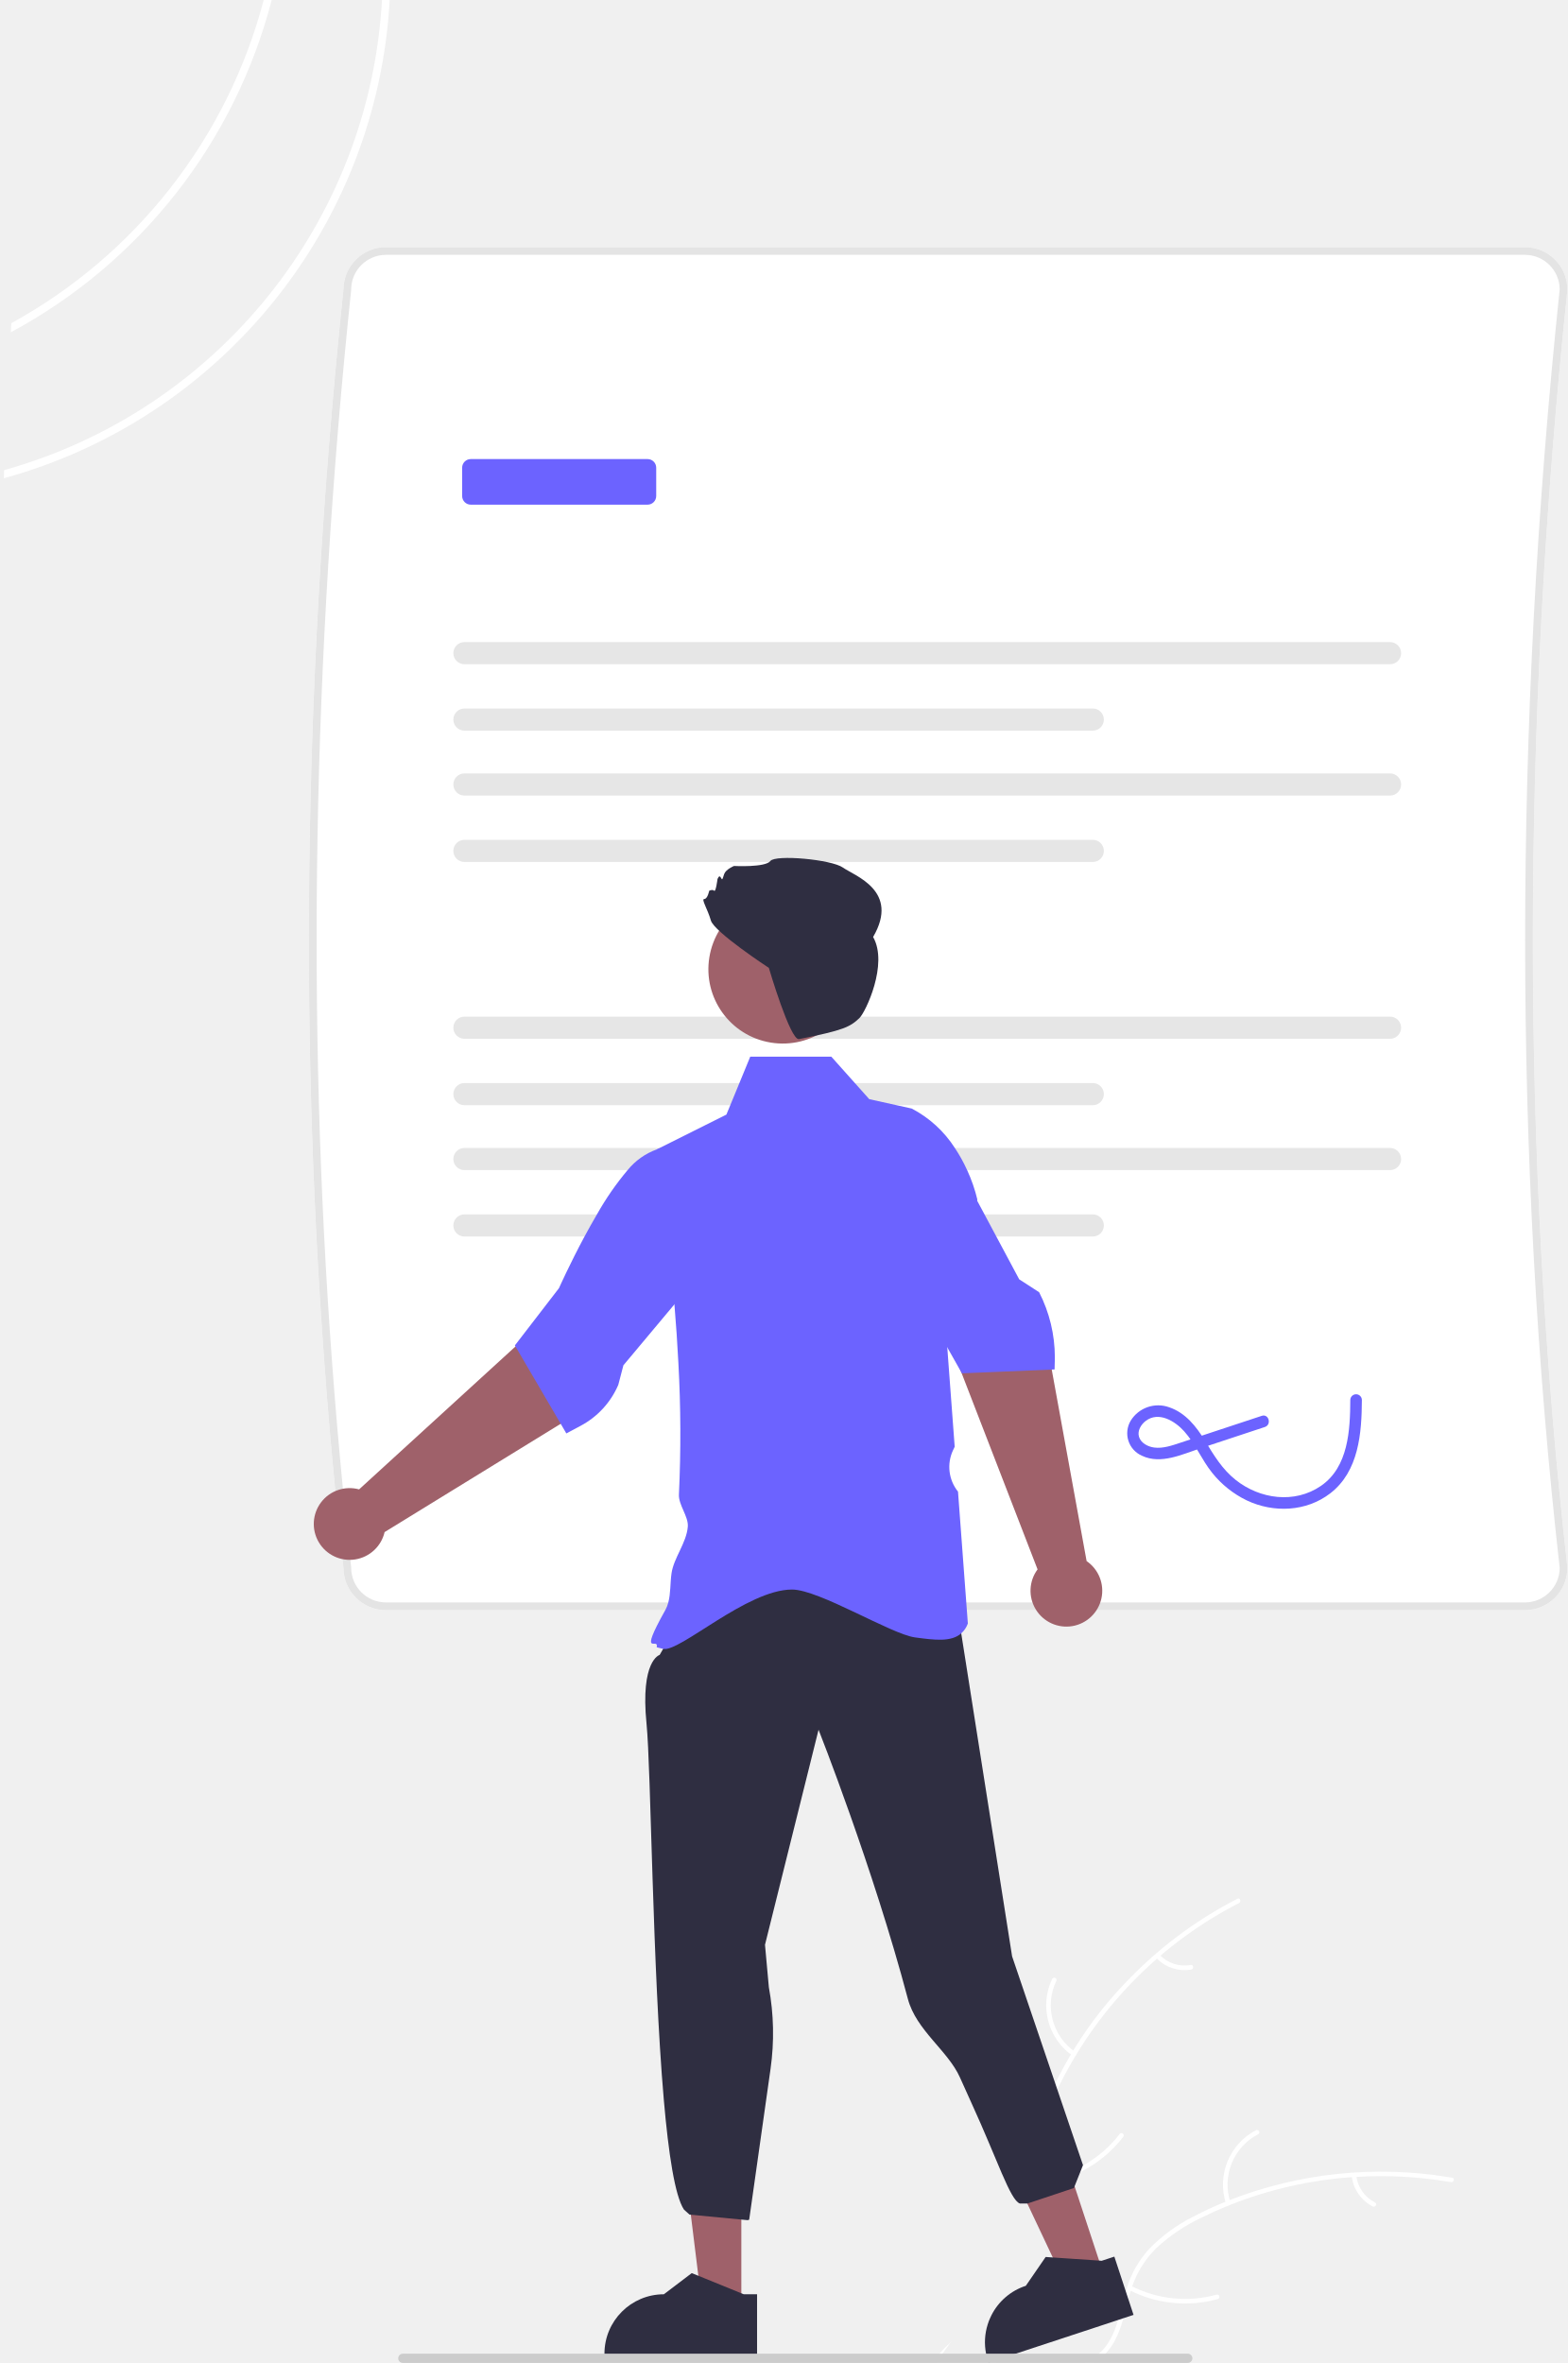
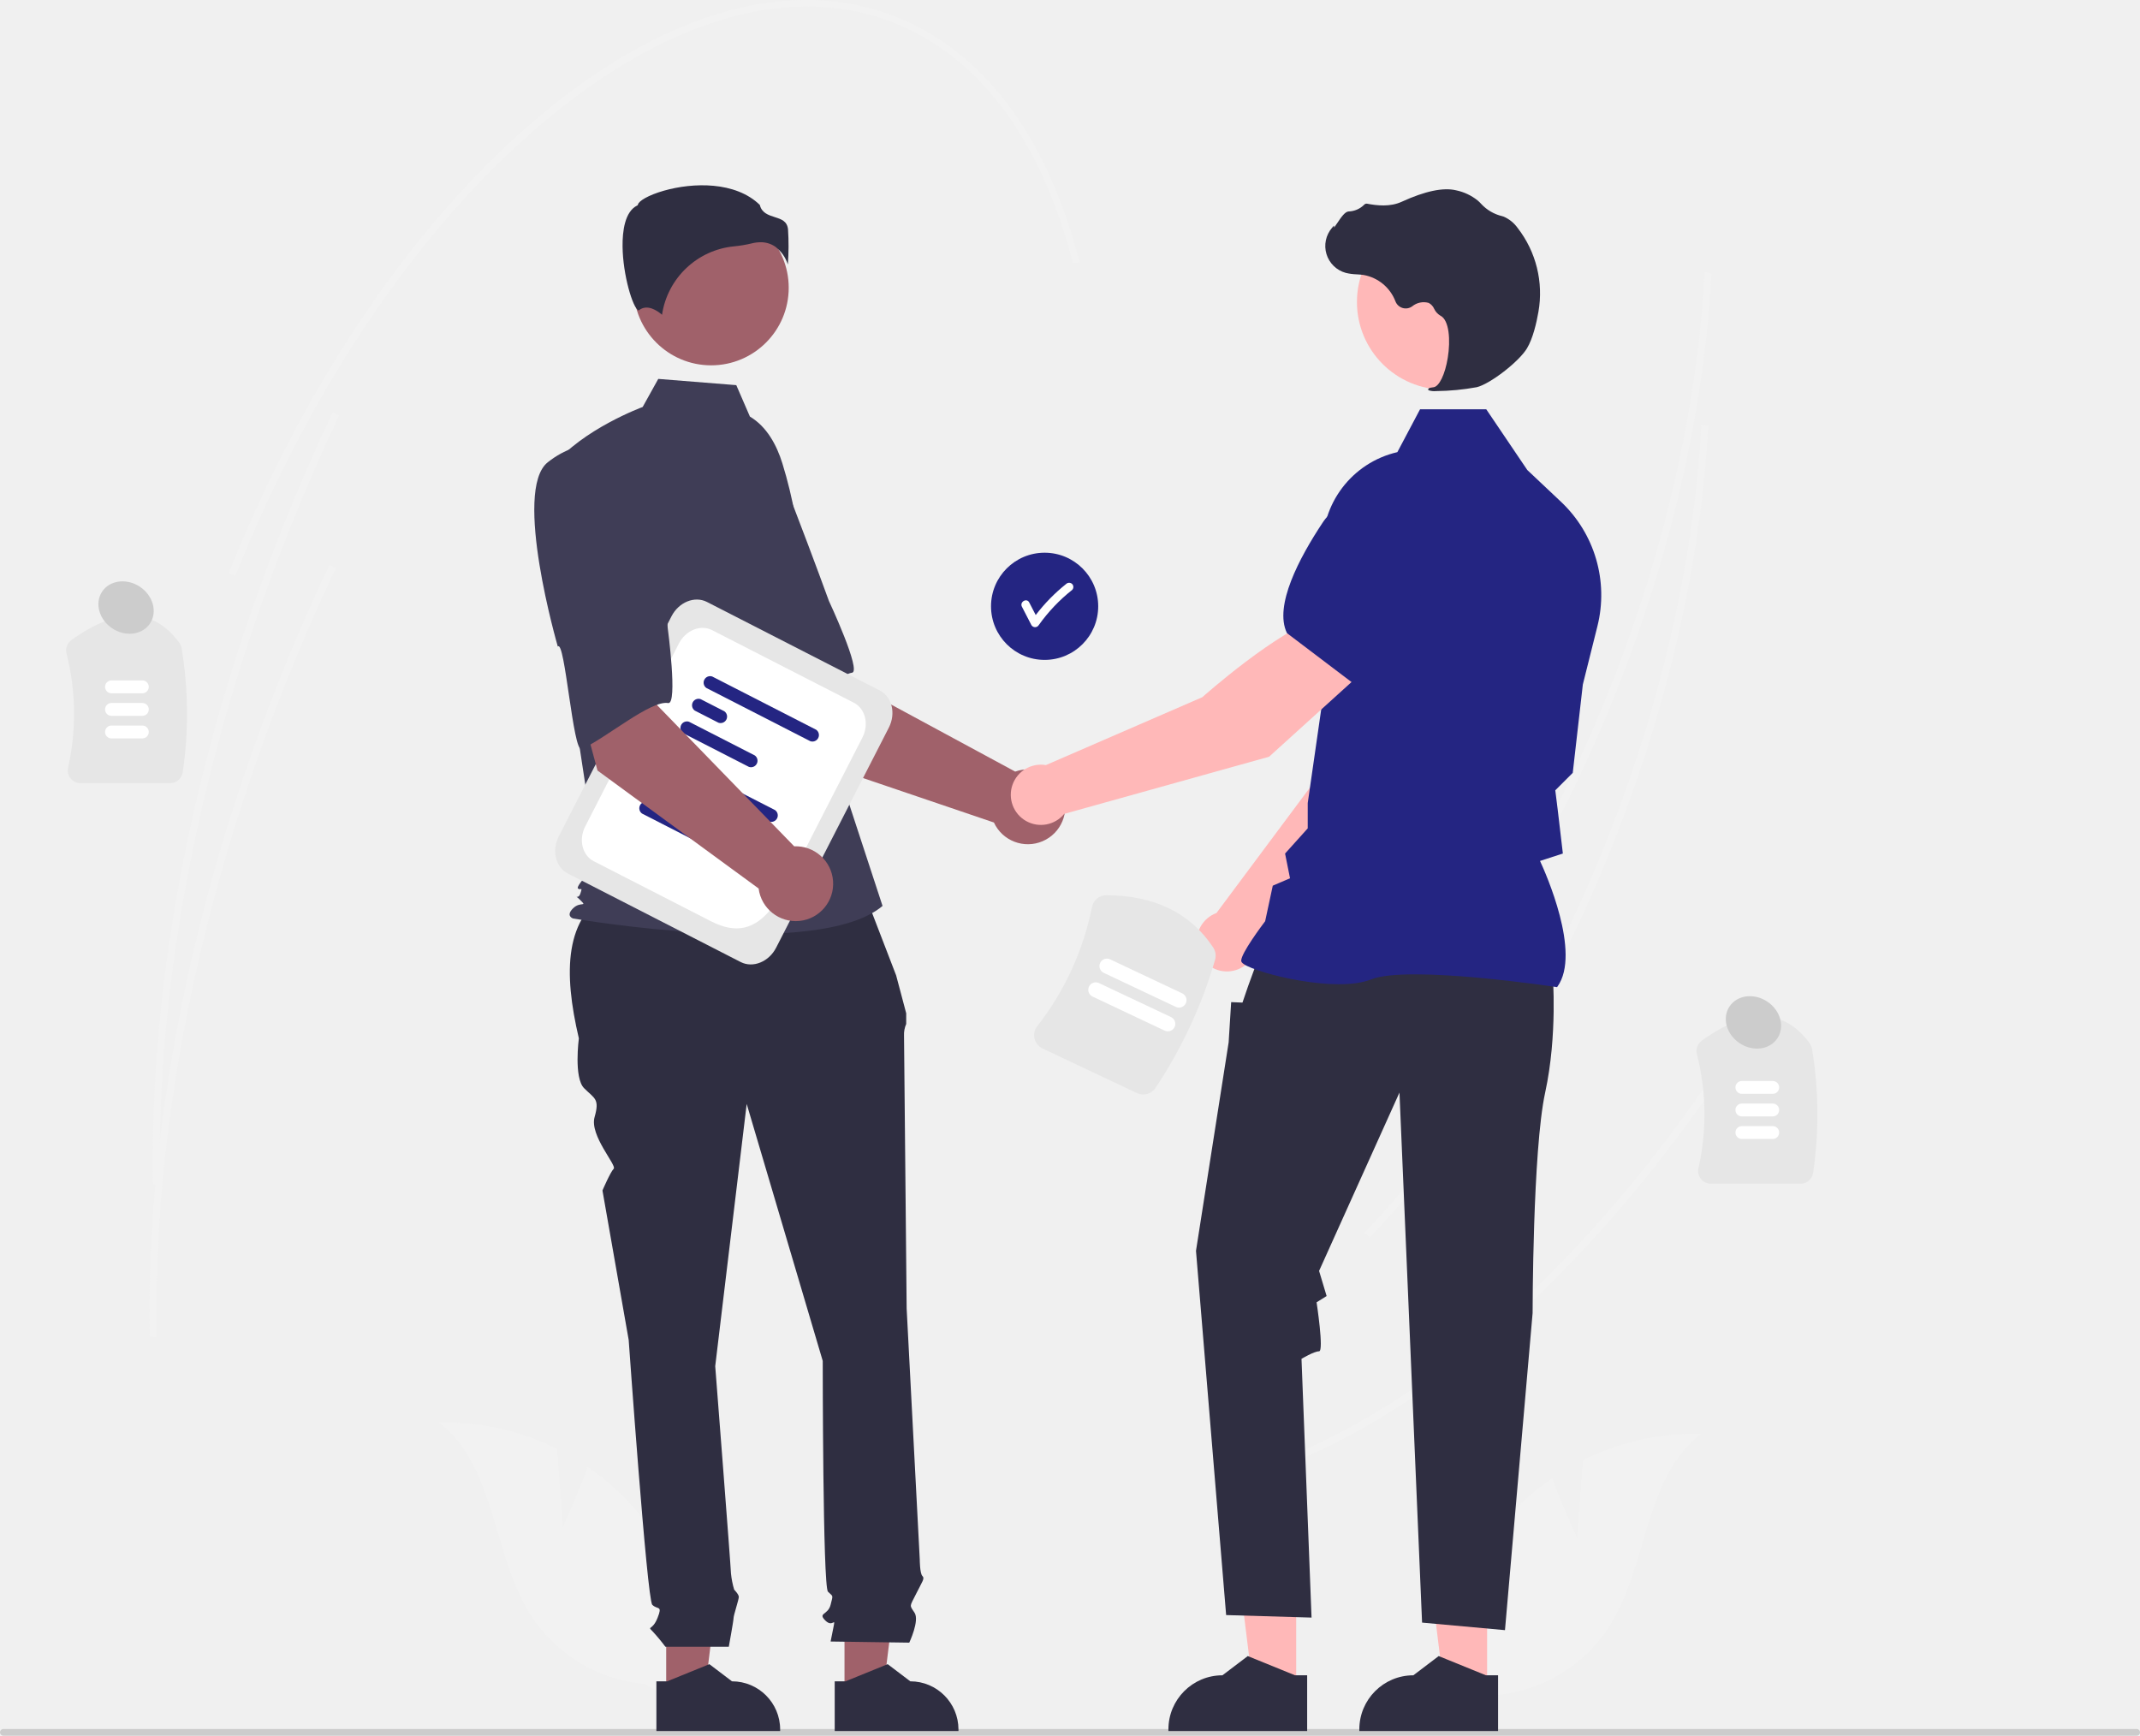
- <svg xmlns="http://www.w3.org/2000/svg" data-name="Layer 1" width="405.949" height="611.97" viewBox="0 0 405.949 611.97">
-   <path d="M717.73,647.62c-.31.35-.62.71-.92,1.07a117.723,117.723,0,0,0-11.32,15.54c-.27.42-.53.85-.77,1.27A124.618,124.618,0,0,0,688.83,708.54q-.87,5.16-1.31,10.38-.315,4.02-.38,8.05c-.16,11.28.84,23.83-6.43,32.45a22.689,22.689,0,0,1-6.98,5.48,29.179,29.179,0,0,1-6.32,2.39H644.74c-1.14-.17-2.28-.35-3.42-.53-.03,0-.06-.01-.09-.01l-.23.08-1.37.46-.06.02v-.02a.486.486,0,0,0-.01-.12,1.618,1.618,0,0,0-.01-.22v-.01c-.01-.2-.02-.39-.02-.59l-.03-.53s-.01-.01,0-.01c-.01-.3-.03-.6-.04-.91-1.05-26.1,1.51-53.07,13.83-76.05a84.971,84.971,0,0,1,16.12-21.21,1.2,1.2,0,0,1,.12-.11c12.81-12.22,29.37-20.21,46.85-19.94Q717.055,647.59,717.73,647.62Z" transform="translate(-396.8706 -155.34)" fill="#f0f0f0" />
-   <path d="M717.781,648.185A105.87,105.87,0,0,0,671.788,694.31,45.591,45.591,0,0,0,667.136,707.816a26.149,26.149,0,0,0,1.705,13.656c1.576,4.059,3.659,8.029,4.221,12.401a16.011,16.011,0,0,1-3.973,12.477c-3.638,4.289-8.601,7.015-13.547,9.513-5.491,2.773-11.239,5.566-15.052,10.579-.462.607-1.377-.145-.916-.751,6.633-8.722,18.316-10.624,26.272-17.715,3.712-3.309,6.45-7.757,6.141-12.88-.27-4.48-2.414-8.576-4.046-12.672a27.902,27.902,0,0,1-2.164-13.29,42.148,42.148,0,0,1,4.115-13.635,102.712,102.712,0,0,1,18.229-26.425A107.747,107.747,0,0,1,717.369,647.074c.677-.347,1.084.766.412,1.111Z" transform="translate(-396.8706 -155.34)" fill="#fff" />
-   <path d="M674.665,687.735a15.884,15.884,0,0,1-5.295-19.875c.33-.687,1.413-.207,1.083.481a14.708,14.708,0,0,0,4.963,18.477c.629.431-.126,1.345-.751.916Z" transform="translate(-396.8706 -155.34)" fill="#fff" />
-   <path d="M667.771,719.519A30.615,30.615,0,0,0,686.87,707.986c.464-.606,1.38.146.916.751a31.844,31.844,0,0,1-19.899,11.961c-.753.127-.866-1.053-.116-1.179Z" transform="translate(-396.8706 -155.34)" fill="#fff" />
-   <path d="M697.167,661.568a8.991,8.991,0,0,0,8.106,2.662c.751-.137.863,1.043.116,1.179a10.075,10.075,0,0,1-8.973-2.925.612.612,0,0,1-.082-.834.595.595,0,0,1,.834-.082Z" transform="translate(-396.8706 -155.34)" fill="#fff" />
-   <path d="M772.94,719.98c-.46.1-.92.2-1.39.31h-.01a119.08,119.08,0,0,0-18.38,5.58c-.46.18-.92.36-1.38.55h-.01a124.764,124.764,0,0,0-38.44,24.68c-.04.04-.08.07-.12.11a.607.607,0,0,1-.08.08l-.05.05a121.675,121.675,0,0,0-12.31,13.56c0,.01-.01.02-.02.03-.6.78-1.21,1.56-1.81,2.36H639.63l-.06.02v-.02h-.25c0-.01.01-.02.02-.03,0-.01.01-.01.01-.02.07-.1.14-.2.2-.29v-.01a.277.277,0,0,1,.06-.08c.06-.1.13-.18.18-.27.4-.56.79-1.13,1.19-1.69.65-.93,1.31-1.86,1.98-2.78a.01.01,0,0,1,.01-.01v-.01c.01-.01.01-.02.02-.03l.02-.02c8.25-11.42,17.53-22.26,28.16-31.34.32-.28.64-.56.98-.82a114.817,114.817,0,0,1,15.37-10.97q4.44-2.625,9.15-4.82a85.126,85.126,0,0,1,25.59-7.22h.02c.02,0,.04-.01.07-.01.03,0,.05-.01.07-.01,17.61-2.04,35.66,1.55,49.47,12.29C772.25,719.43,772.59,719.7,772.94,719.98Z" transform="translate(-396.8706 -155.34)" fill="#f0f0f0" />
-   <path d="M639.32,767.29h.25v.02l.06-.02H655.5c-4.73-.81-9.45-1.44-14.18-.53-.11.02-.21.04-.32.07-.48.09-.96.21-1.44.34-.03.01-.07.02-.1.03a.338.338,0,0,0-.12.06.149.149,0,0,0-.07.03Z" transform="translate(-396.8706 -155.34)" fill="#fff" />
-   <path d="M772.65,720.47c-.37-.06-.73-.13-1.1-.18h-.01a105.412,105.412,0,0,0-23.35-1.18c-.39.02-.79.05-1.19.07a105.327,105.327,0,0,0-31.57,7.19c-.01,0-.01,0-.01.01-.11.04-.22.08-.32.12-2.35.95-4.67,1.99-6.94,3.11a45.706,45.706,0,0,0-11.85,7.98,25.479,25.479,0,0,0-6.21,9.89c-.13.38-.26.75-.38,1.13-.09.3-.18.61-.27.91-1.18,4.19-1.91,8.61-4.09,12.44a14.649,14.649,0,0,1-2.2,2.94,15.125,15.125,0,0,1-2.96,2.39h-2.52a14.532,14.532,0,0,0,3.79-2.39,12.545,12.545,0,0,0,2.29-2.61c2.48-3.74,3.24-8.3,4.4-12.55.19-.69.39-1.36.61-2.03a26.648,26.648,0,0,1,5.67-9.89,42.179,42.179,0,0,1,11.49-8.41q4.05-2.13,8.32-3.86c.37-.16.74-.3,1.11-.44a108.079,108.079,0,0,1,56.53-5.96c.37.05.73.12,1.1.18C773.74,719.46,773.4,720.6,772.65,720.47Z" transform="translate(-396.8706 -155.34)" fill="#fff" />
-   <path d="M714.415,726.087a15.884,15.884,0,0,1,7.738-19.057c.677-.35,1.253.685.575,1.036A14.708,14.708,0,0,0,715.567,725.808c.242.723-.911.998-1.152.279Z" transform="translate(-396.8706 -155.34)" fill="#fff" />
-   <path d="M689.774,747.314a30.615,30.615,0,0,0,22.193,2.291c.735-.204,1.013.948.279,1.152a31.844,31.844,0,0,1-23.089-2.431c-.678-.352-.057-1.362.617-1.012Z" transform="translate(-396.8706 -155.34)" fill="#fff" />
-   <path d="M748.136,718.743a8.991,8.991,0,0,0,4.869,7.005c.682.343.061,1.352-.617,1.012a10.075,10.075,0,0,1-5.404-7.738.612.612,0,0,1,.436-.715.595.595,0,0,1,.715.436Z" transform="translate(-396.8706 -155.34)" fill="#fff" />
-   <path d="M713.94,321.63q.405-49.665,4.04-100.29c.04-.67.09-1.33.14-2q1.92-26.355,4.7-52.9v-.1a11.007,11.007,0,0,0-11-11h-295a11.022,11.022,0,0,0-11,10.95q-3.84,36.555-6.02,72.75c-.06.79-.1,1.57-.14,2.36q-1.08,17.895-1.72,35.7c-.03.7-.06,1.4-.07,2.1a1478.886,1478.886,0,0,0,7.95,218.2,11.02,11.02,0,0,0,11,10.94h295a11.007,11.007,0,0,0,11-11v-.11q-2.175-19.305-3.82-38.86-.24-2.865-.47-5.73-1.14-14.085-1.99-28.28-.18-2.865-.33-5.73-1.605-28.41-2.1-57.26c-.04-1.91-.07-3.81-.1-5.73q-.18-14.085-.11-28.28C713.9,325.45,713.91,323.54,713.94,321.63Z" transform="translate(-396.8706 -155.34)" fill="#f0f0f0" />
-   <path d="M802.82,230.34a11.007,11.007,0,0,0-11-11h-295a11.022,11.022,0,0,0-11,10.95c-9.96,94.97-11.61,188.26-4.94,278.05q1.215,16.665,2.84,33.16.87,8.835,1.85,17.62c.08.76.16,1.52.25,2.28a11.02,11.02,0,0,0,11,10.94h295a11.007,11.007,0,0,0,11-11v-.11c-11.93-105.77-11.93-217.06,0-330.79Z" transform="translate(-396.8706 -155.34)" fill="#fff" />
-   <path d="M802.82,230.34a11.007,11.007,0,0,0-11-11h-295a11.022,11.022,0,0,0-11,10.95c-9.96,94.97-11.61,188.26-4.94,278.05q1.215,16.665,2.84,33.16.87,8.835,1.85,17.62c.08.76.16,1.52.25,2.28a11.02,11.02,0,0,0,11,10.94h295a11.007,11.007,0,0,0,11-11v-.11c-11.93-105.77-11.93-217.06,0-330.79Zm-2,331.06a9.008,9.008,0,0,1-9,8.94h-295a9.014,9.014,0,0,1-9-9v-.11c-.07-.64-.14-1.29-.21-1.93q-1.035-9.18-1.93-18.41-1.575-16.185-2.79-32.55c-6.67-89.74-5.03-182.97,4.93-277.9v-.1a9.014,9.014,0,0,1,9-9h295a9.003,9.003,0,0,1,9,8.95C788.89,344.11,788.89,455.52,800.82,561.4Z" transform="translate(-396.8706 -155.34)" fill="#e4e4e4" />
-   <path id="a974c3de-8d03-408b-a459-3ce6ba461bdb-378" data-name="Path 142" d="M517.154,321.63a2.866,2.866,0,0,0,0,5.733H756.885a2.866,2.866,0,0,0,0-5.733Z" transform="translate(-396.8706 -155.34)" fill="#e6e6e6" />
-   <path id="e9133026-9528-4ac3-aa69-83f109aff1e3-379" data-name="Path 143" d="M517.154,338.83a2.866,2.866,0,0,0,0,5.733H679.899a2.866,2.866,0,0,0,0-5.733Z" transform="translate(-396.8706 -155.34)" fill="#e6e6e6" />
-   <path id="a406ca83-8296-4426-a4ed-8cd27cbcb96b-380" data-name="Path 142" d="M517.154,355.64a2.866,2.866,0,0,0,0,5.733H756.885a2.866,2.866,0,0,0,0-5.733Z" transform="translate(-396.8706 -155.34)" fill="#e6e6e6" />
-   <path id="be321b5a-3e39-41eb-b9b2-711d73db0143-381" data-name="Path 143" d="M517.154,372.84a2.866,2.866,0,0,0,0,5.733H679.899a2.866,2.866,0,0,0,0-5.733Z" transform="translate(-396.8706 -155.34)" fill="#e6e6e6" />
-   <path id="a5a7e885-834f-470d-9162-1a1fa51c1163-382" data-name="Path 142" d="M517.154,418.63a2.866,2.866,0,0,0,0,5.733H756.885a2.866,2.866,0,0,0,0-5.733Z" transform="translate(-396.8706 -155.34)" fill="#e6e6e6" />
-   <path id="a5fcdb43-4805-483f-9462-6a7e4850dca6-383" data-name="Path 143" d="M517.154,435.83a2.866,2.866,0,0,0,0,5.733H679.899a2.866,2.866,0,0,0,0-5.733Z" transform="translate(-396.8706 -155.34)" fill="#e6e6e6" />
-   <path id="b765b6a8-7afa-43c2-95d1-39dcbde99f83-384" data-name="Path 142" d="M517.154,452.64a2.866,2.866,0,0,0,0,5.733H756.885a2.866,2.866,0,0,0,0-5.733Z" transform="translate(-396.8706 -155.34)" fill="#e6e6e6" />
-   <path id="e421dd9d-74a5-4920-9c7d-c121b8cd01e8-385" data-name="Path 143" d="M517.154,469.84a2.866,2.866,0,0,0,0,5.733H679.899a2.866,2.866,0,0,0,0-5.733Z" transform="translate(-396.8706 -155.34)" fill="#e6e6e6" />
-   <path id="ea3081fc-4e36-4189-92a3-e6d1b5b4a040-386" data-name="Path 154" d="M564.588,286.04h-45.788a2.239,2.239,0,0,1-2.237-2.237v-7.336a2.239,2.239,0,0,1,2.237-2.237h45.788a2.239,2.239,0,0,1,2.237,2.237v7.336A2.239,2.239,0,0,1,564.588,286.04Z" transform="translate(-396.8706 -155.34)" fill="#6c63ff" />
-   <path d="M723.656,522.016l-14.025,4.635q-3.506,1.159-7.013,2.317c-2.165.713-4.508,1.561-6.825,1.254-1.602-.212-3.428-1.134-3.927-2.782-.472-1.559.529-3.191,1.741-4.113,3.347-2.546,7.579.045,9.95,2.682,2.901,3.225,4.542,7.389,7.263,10.765a25.912,25.912,0,0,0,8.985,7.155c6.941,3.278,15.408,2.929,21.599-1.847,7.393-5.703,8.147-15.587,8.186-24.21a1.501,1.501,0,0,0-3,0c-.036,7.815-.48,17.396-7.606,22.286-6.826,4.684-15.797,3.442-22.082-1.549-3.502-2.781-5.656-6.408-7.956-10.164-2.244-3.666-5.031-7.22-9.255-8.646a8.364,8.364,0,0,0-9.986,3.487,6.347,6.347,0,0,0,2.934,9.066c4.898,2.334,10.501-.401,15.217-1.959l16.596-5.485c1.825-.603,1.043-3.501-.798-2.893Z" transform="translate(-396.8706 -155.34)" fill="#6c63ff" />
-   <polygon points="285.224 587.176 275.389 590.416 258.211 554.026 272.726 549.244 285.224 587.176" fill="#9f616a" />
-   <path d="M689.11,750.78l-.67-2.03-1.76-5.35-1.2-3.64-3.28,1.08-.68-.05-9.01-.61-1.2-.08-1.78-.12-1.84-.13-5.14,7.47h-.01a15.257,15.257,0,0,0-8.92,7.68c-.11.22-.21.44-.31.66a12.849,12.849,0,0,0-.63,1.66,15.214,15.214,0,0,0-.42,7.58,17.395,17.395,0,0,0,.49,1.85l.03.1.12.37.72-.24,6.32-2.08,22.14-7.29,4.39-1.45,1.35-.45h.01l2.62-.86Z" transform="translate(-396.8706 -155.34)" fill="#2f2e41" />
-   <polygon points="192.004 595.731 181.65 595.73 176.724 555.792 192.006 555.793 192.004 595.731" fill="#9f616a" />
-   <path d="M572.304,575.992l-4.59,7.94s-5.044,1.378-3.395,17.819c1.164,11.609,1.541,63.59,4.472,97.359,1.22,14.054,2.881,24.954,5.226,28.477l1.444,1.293,15.067,1.44.38-.133,5.533-39.076A65.654,65.654,0,0,0,596,670v0l-1-11,13.873-55.697S623,639,632,673c2.167,8.185,10.396,13.39,13.516,20.413,1.045,2.353,2.072,4.633,3.074,6.821C655.189,714.64,658.497,725.128,661,726h2l12-4,2.361-5.935L659,662l-13.749-87.294C619.054,560.619,594.479,559.052,572.304,575.992Z" transform="translate(-396.8706 -155.34)" fill="#2f2e41" />
-   <path d="M647.35,458.37a40.79,40.79,0,0,0-3.18-5.73A29.459,29.459,0,0,0,633,442.43l-3.94-.87L622,440l-3.72-4.17-6.1-6.83h-21l-2.81,6.83-2.36,5.73L585,444l-17.98,8.99c-.01,0-.01,0-.02.01q.36,2.7.71,5.37.765,5.805,1.44,11.47.345,2.88.66,5.73,1.005,8.94,1.73,17.57.645,7.71,1.03,15.2a334.126,334.126,0,0,1,.14,34.05c-.14,2.67,2.51,5.71,2.3,8.32-.35,4.26-3.64,8.04-4.22,12.11-.36,2.5-.2,5.16-.83,7.52a8.411,8.411,0,0,1-.78,1.98c0,.01-.01.01-.01.02-7.2,12.86-1.55,6.72-2.22,9.61l.32.08c.15.04.61.16,1.35.33C572.85,583.37,590.29,567,602,567c7.03,0,25.64,11.56,31.87,12.4,4.93.66,9.33,1.26,11.95-1.05a6.125,6.125,0,0,0,1.69-2.48l.03-.09-.01-.09-.25-3.35-.15-2-2.14-28.7a10.175,10.175,0,0,1-1.3-10.69l.44-.93-1.62-21.68-.3-4.05-.11-1.37v-.01l-.78-10.47,1.88-5.72v-.01L646.86,475.57l1.88-5.73,1.18-3.6L650,466A40.932,40.932,0,0,0,647.35,458.37Z" transform="translate(-396.8706 -155.34)" fill="#6c63ff" />
-   <path d="M665.594,561.779,645.434,509.678l-9.363-19.025,18.005-9.947,14.501,25.549,9.72,53.381a9.29,9.29,0,1,1-12.703,2.143Z" transform="translate(-396.8706 -155.34)" fill="#9f616a" />
-   <path d="M666,490l-5.16-3.34L654.91,475.57l-3.06-5.73-1.93-3.6-.82-1.54-9.27-6.33-6.26-4.28-5.1,4.28-2.43,2.04,2.38,9.43,1.44,5.73L633,488l9.21,16.29,2.29,4.05,1.31,2.33.01.02.18.31,23.27-.97L670,510l.04-1.66.02-.6c.01-.3.01-.6.01-.9A36.955,36.955,0,0,0,666,490Z" transform="translate(-396.8706 -155.34)" fill="#6c63ff" />
-   <path d="M489.875,541.059l41.241-37.686,14.333-15.627,15.8,13.171-18.549,22.781L496.48,552.12a9.29,9.29,0,1,1-6.605-11.061Z" transform="translate(-396.8706 -155.34)" fill="#9f616a" />
-   <path d="M575.01,475.57l-.08-5.73-.15-11.47-.06-4.45-.17-.12a7.515,7.515,0,0,0-3.09-1.16,8.959,8.959,0,0,0-2.93,0,10.474,10.474,0,0,0-1.51.35c-.01,0-.01,0-.02.01a17.298,17.298,0,0,0-7.57,5.36l-.01.01a74.682,74.682,0,0,0-7.94,11.47c-1.13,1.92-2.21,3.86-3.22,5.73-3.82,7.11-6.57,13.27-6.62,13.38l-11.42,14.83.16.27,2.51,4.29,9.2,15.73,1.46,2.5,3.73-1.99A21.687,21.687,0,0,0,557,514l1.33-5.08.49-.58,12.72-15.2,3.64-4.36Z" transform="translate(-396.8706 -155.34)" fill="#6c63ff" />
-   <circle cx="599.593" cy="406.346" r="19.251" transform="translate(-294.4215 777.7675) rotate(-80.78251)" fill="#9f616a" />
-   <path d="M580.984,393.726c-.856-2.995-2.567-5.561-1.711-5.561s1.283-2.139,1.283-2.139.856-.428,1.283,0,.856-2.995.856-2.995.428-1.283.856-.428.428.428.856-.856,2.567-2.139,2.567-2.139,8.128.428,9.411-1.283,15.828-.428,18.823,1.711S630,386,623,398c4,7-1.972,19.485-3.515,20.966-2.44,2.342-4.129,3.187-15.674,5.484C601.552,424.9,596,406,596,406S581.839,396.721,580.984,393.726Z" transform="translate(-396.8706 -155.34)" fill="#2f2e41" />
-   <path d="M589.5,749.51l-.62-.25-11.14-4.54-1.71-.69-7.22,5.48h-.01a15.398,15.398,0,0,0-15.38,15.39v.5h39.53V749.51Z" transform="translate(-396.8706 -155.34)" fill="#2f2e41" />
-   <path d="M705.69,766.09a1.195,1.195,0,0,1-1.19,1.2H501.2a1.195,1.195,0,0,1,0-2.39H704.5A1.193,1.193,0,0,1,705.69,766.09Z" transform="translate(-396.8706 -155.34)" fill="#ccc" />
-   <path d="M495.8,155.34A134.274,134.274,0,0,1,397.94,277.1c-.03.7-.06,1.4-.07,2.1A136.289,136.289,0,0,0,497.8,155.34Z" transform="translate(-396.8706 -155.34)" fill="#fff" />
-   <path d="M465.17,155.34a134.551,134.551,0,0,1-65.37,83.7c-.06.79-.1,1.57-.14,2.36a136.623,136.623,0,0,0,67.58-86.06Z" transform="translate(-396.8706 -155.34)" fill="#fff" />
+ <svg xmlns="http://www.w3.org/2000/svg" data-name="Layer 1" width="758.67" height="615.326" viewBox="0 0 758.67 615.326">
+   <path d="M826.33,254.42c-3.941,43.423-15.169,89.211-32.778,133.39-21.775,54.633-51.526,102.754-86.037,139.159l-1.915-1.67c34.344-36.231,63.959-84.139,85.643-138.546,19.597-49.167,31.254-100.332,33.724-147.942l2.447.41Q827.027,246.764,826.33,254.42Z" transform="translate(-220.665 -142.3368)" fill="#f2f2f2" />
+   <path d="M842.027,506.615c-48.472,77.116-107.28,132.216-165.59,155.148l-1.18-2.163C733.164,636.826,791.627,582.009,839.878,505.245Z" transform="translate(-220.665 -142.3368)" fill="#f2f2f2" />
+   <path d="M825.154,308.484c-3.941,43.423-15.169,89.211-32.778,133.39C770.601,496.506,740.85,544.627,706.34,581.033l-1.915-1.67c34.344-36.231,63.959-84.139,85.643-138.546,19.597-49.167,31.254-100.332,33.724-147.942l2.447.41Q825.85,300.827,825.154,308.484Z" transform="translate(-220.665 -142.3368)" fill="#f2f2f2" />
+   <path d="M280.991,419.965H249.187a4.501,4.501,0,0,1-3.535-1.703,4.408,4.408,0,0,1-.863-3.746,86.49,86.49,0,0,0-.555-40.536,4.509,4.509,0,0,1,1.75-4.738c16.354-11.762,29.232-11.42,38.279,1.016a4.519,4.519,0,0,1,.791,1.91,141.54,141.54,0,0,1,.396,43.925A4.491,4.491,0,0,1,280.991,419.965Z" transform="translate(-220.665 -142.3368)" fill="#e6e6e6" />
+   <path d="M271.131,388.116H260.19a2.281,2.281,0,0,1,0-4.562h10.941a2.281,2.281,0,0,1,0,4.562Z" transform="translate(-220.665 -142.3368)" fill="#fff" />
+   <path d="M271.131,396.116H260.19a2.281,2.281,0,0,1,0-4.562h10.941a2.281,2.281,0,0,1,0,4.562Z" transform="translate(-220.665 -142.3368)" fill="#fff" />
+   <path d="M271.131,404.116H260.19a2.281,2.281,0,0,1,0-4.562h10.941a2.281,2.281,0,0,1,0,4.562Z" transform="translate(-220.665 -142.3368)" fill="#fff" />
+   <path d="M858.991,561.965H827.187a4.501,4.501,0,0,1-3.535-1.703,4.408,4.408,0,0,1-.863-3.746,86.49,86.49,0,0,0-.555-40.536,4.509,4.509,0,0,1,1.75-4.738c16.354-11.762,29.232-11.42,38.279,1.016a4.519,4.519,0,0,1,.791,1.91,141.54,141.54,0,0,1,.396,43.925A4.491,4.491,0,0,1,858.991,561.965Z" transform="translate(-220.665 -142.3368)" fill="#e6e6e6" />
+   <path d="M849.131,530.116H838.19a2.281,2.281,0,0,1,0-4.562h10.941a2.281,2.281,0,0,1,0,4.562Z" transform="translate(-220.665 -142.3368)" fill="#fff" />
+   <path d="M849.131,538.116H838.19a2.281,2.281,0,0,1,0-4.562h10.941a2.281,2.281,0,0,1,0,4.562Z" transform="translate(-220.665 -142.3368)" fill="#fff" />
+   <path d="M849.131,546.116H838.19a2.281,2.281,0,0,1,0-4.562h10.941a2.281,2.281,0,0,1,0,4.562Z" transform="translate(-220.665 -142.3368)" fill="#fff" />
+   <path d="M979.335,756.473a1.186,1.186,0,0,1-1.19,1.19H221.855a1.19,1.19,0,0,1,0-2.38h756.29A1.187,1.187,0,0,1,979.335,756.473Z" transform="translate(-220.665 -142.3368)" fill="#ccc" />
+   <path d="M420.168,683.613,418.185,656.024a89.244,89.244,0,0,0-41.899-9.396c20.432,15.793,18.795,47.358,32.945,68.96a53.681,53.681,0,0,0,40.028,23.722L466.263,749.092a89.952,89.952,0,0,0-20.944-72.346A86.888,86.888,0,0,0,428.951,662.351C425.234,673.022,420.168,683.613,420.168,683.613Z" transform="translate(-220.665 -142.3368)" fill="#f2f2f2" />
+   <path d="M779.832,687.613l1.984-27.589a89.244,89.244,0,0,1,41.899-9.396c-20.432,15.793-18.795,47.358-32.945,68.96a53.681,53.681,0,0,1-40.028,23.722L733.737,753.092a89.952,89.952,0,0,1,20.944-72.346A86.888,86.888,0,0,1,771.049,666.351C774.766,677.022,779.832,687.613,779.832,687.613Z" transform="translate(-220.665 -142.3368)" fill="#f2f2f2" />
+   <circle cx="370.335" cy="214.942" r="19" fill="#242582" />
+   <path d="M600.753,349.361a1.537,1.537,0,0,0-2.121,0,62.934,62.934,0,0,0-10.782,11.013q-1.152-2.23-2.305-4.459c-.887-1.716-3.476-.2-2.59,1.514q1.685,3.261,3.371,6.522a1.518,1.518,0,0,0,2.59,0,60.748,60.748,0,0,1,11.837-12.469A1.509,1.509,0,0,0,600.753,349.361Z" transform="translate(-220.665 -142.3368)" fill="#fff" />
+   <path d="M505.985,411.156,477.333,366.161l33.178-17.768,8.708,34.33,61.355,33.155a13.266,13.266,0,1,1-7.55,18.048Z" transform="translate(-220.665 -142.3368)" fill="#a0616a" />
+   <path d="M456.4,312.193c-9.002,13.218,22.99,61.263,22.99,61.263,1.559-3.359,16.457,34.366,18.952,32.138,7.092-6.334,18.194-23.976,24.365-24.763,3.529-.45-8.185-25.478-8.185-25.478s-5.354-14.779-12.618-33.659a33.903,33.903,0,0,0-24.626-21.535S465.403,298.975,456.4,312.193Z" transform="translate(-220.665 -142.3368)" fill="#3f3d56" />
+   <polygon points="236.175 600.491 249.782 600.49 256.255 548.005 236.172 548.006 236.175 600.491" fill="#a0616a" />
+   <path d="M453.368,738.385l3.83-0,14.953-6.081,8.014,6.08h.001a17.078,17.078,0,0,1,17.077,17.077v.555l-43.875.002Z" transform="translate(-220.665 -142.3368)" fill="#2f2e41" />
+   <polygon points="299.391 600.491 312.998 600.49 319.472 548.005 299.389 548.006 299.391 600.491" fill="#a0616a" />
+   <path d="M516.585,738.385l3.83-0,14.953-6.081,8.014,6.08h.001a17.078,17.078,0,0,1,17.077,17.077v.555l-43.875.002Z" transform="translate(-220.665 -142.3368)" fill="#2f2e41" />
+   <path d="M525.946,455.889l-88.507,2.213c-16.809,9.13-17.065,28.891-11.557,52.352,0,0-1.859,13.945,1.859,17.663s5.578,3.719,3.719,10.226,7.964,17.136,6.771,18.33-3.982,7.701-3.982,7.701l9.297,52.99s6.508,92.036,8.367,93.895,3.719,0,1.859,4.648-3.719,2.789-1.859,4.648a68.471,68.471,0,0,1,4.648,5.578h22.476s1.695-9.297,1.695-10.226,1.859-6.508,1.859-7.437-1.643-2.573-1.643-2.573a30.585,30.585,0,0,1-1.146-5.794c0-1.859-5.578-73.443-5.578-73.443L485.38,533.695l26.96,91.106s0,79.95,1.859,81.81,1.859.93.93,4.648-4.648,2.789-1.859,5.578,3.719-1.859,2.789,2.789l-.93,4.648,27.89.399s3.719-7.836,1.859-10.625-1.748-2.028.521-6.592,3.198-5.494,2.268-6.423-.93-5.874-.93-5.874l-4.648-88.951s-.93-93.895-.93-96.684a9.273,9.273,0,0,1,.772-4.182V501.556l-3.561-13.414Z" transform="translate(-220.665 -142.3368)" fill="#2f2e41" />
+   <circle cx="252.113" cy="102.015" r="27.5" fill="#a0616a" />
+   <path d="M486.528,290.027c5.924,3.522,9.468,9.993,11.503,16.579a157.109,157.109,0,0,1,6.751,37.537l2.149,38.141,26.613,81.214c-23.064,19.516-109.759,4.435-109.759,4.435s-2.661-.887,0-3.548,5.252-.304,2.591-2.965-.827.304.06-2.358,0-.887-.887-1.774,6.867-8.871,6.867-8.871L425.319,401.8l-8.871-94.031c10.645-13.306,32.054-21.15,32.054-21.15l5.532-9.957,27.659,2.213Z" transform="translate(-220.665 -142.3368)" fill="#3f3d56" />
+   <path d="M495.448,229.742a12.744,12.744,0,0,1,4.527,6.36A89.513,89.513,0,0,0,500.034,223.623c-.324-2.92-2.38-3.577-4.761-4.338-2.15-.688-4.581-1.464-5.236-4.299-8.644-8.409-23.692-7.985-33.991-5.052-5.667,1.614-8.927,3.688-9.219,4.903l-.06.25-.23.115c-4.368,2.184-5.218,9.081-5.162,14.482.106,10.176,3.62,21.733,5.599,22.672.105.05.131.03.177-.008h0c2.98-2.382,6.616.181,8.214,1.574A28.601,28.601,0,0,1,480.974,229.662a44.879,44.879,0,0,0,6.172-1.035,12.995,12.995,0,0,1,3.153-.414A8.974,8.974,0,0,1,495.448,229.742Z" transform="translate(-220.665 -142.3368)" fill="#2f2e41" />
+   <path d="M666.162,477.801l52.899-53.718,13.937-42.963-22.428-9.072c-11.11,11.207-22.547,45.515-22.547,45.515l-36.106,48.458c-.288.107-.576.22-.859.354A10.687,10.687,0,1,0,666.162,477.801Z" transform="translate(-220.665 -142.3368)" fill="#ffb8b8" />
+   <path d="M704.453,376.963l28.363,8.205.106-.02c10.426-2.024,18.673-19.35,23.755-33.529a19.596,19.596,0,0,0-10.615-24.558h0a19.639,19.639,0,0,0-20.495,3.125L711.425,342.363Z" transform="translate(-220.665 -142.3368)" fill="#242582" />
+   <polygon points="459.521 598.895 444.267 598.894 437.011 540.059 459.523 540.06 459.521 598.895" fill="#ffb8b8" />
+   <path d="M684.077,736.251l-4.293-0-16.762-6.817-8.984,6.816h-.001a19.145,19.145,0,0,0-19.144,19.144v.622l49.184.002Z" transform="translate(-220.665 -142.3368)" fill="#2f2e41" />
+   <polygon points="527.204 598.895 511.95 598.894 504.694 540.059 527.207 540.06 527.204 598.895" fill="#ffb8b8" />
+   <path d="M751.76,736.251l-4.293-0-16.762-6.817-8.984,6.816H721.719a19.145,19.145,0,0,0-19.144,19.144v.622l49.184.002Z" transform="translate(-220.665 -142.3368)" fill="#2f2e41" />
+   <path d="M771.128,487.806s1.781,21.374-2.672,41.857-4.453,78.17-4.453,78.17l-9.796,112.411-29.389-2.672-8.015-187.91-28.498,63.23,2.672,8.906-3.559,2.226s2.668,17.366.887,17.366-6.234,2.672-6.234,2.672l3.562,91.728-30.279-.891L644.667,585.769,656.245,511.852l.891-14.249,4.008.165,2.041-5.953,3.748-10.242Z" transform="translate(-220.665 -142.3368)" fill="#2f2e41" />
+   <path d="M772.667,492.296l.159-.223c8.477-11.868-4.272-40.386-6.195-44.52l8.099-2.628L772.906,429.422l-.864-6.911,6.19-6.19.017-.154,3.562-31.17,5.179-20.703a45.452,45.452,0,0,0-12.901-44.048l-11.972-11.288-14.55-21.529h-23.463l-8.045,15.196a34.199,34.199,0,0,0-26.46,34.916l1.823,39.855-7.138,49.623-.004,8.98-8.033,8.927,1.754,8.77-6.114,2.62-2.7,12.597c-1.117,1.474-8.491,11.306-8.491,13.994,0,.404.298.794.937,1.226,5.025,3.403,32.8,10.34,45.092,5.421,13.094-5.236,65.145,2.619,65.67,2.699Z" transform="translate(-220.665 -142.3368)" fill="#242582" />
+   <circle cx="512.141" cy="107.068" r="31.074" fill="#ffb8b8" />
+   <path d="M729.829,280.982a84.513,84.513,0,0,0,14.346-1.375c4.687-1.08,15.027-9.076,17.846-13.799h0c2.094-3.51,3.35-8.938,4.036-12.874a37.779,37.779,0,0,0-7.379-29.811,11.936,11.936,0,0,0-4.926-3.989c-.174-.063-.354-.118-.534-.165a14.727,14.727,0,0,1-7.44-4.342,12.145,12.145,0,0,0-1.25-1.221,18.14,18.14,0,0,0-7.664-3.604c-4.529-1.088-11.006.275-19.253,4.054-4.143,1.899-8.742,1.369-12.286.695a1.154,1.154,0,0,0-1.076.4,8.144,8.144,0,0,1-5.476,2.349c-1.258.088-2.535,1.866-4.074,4.182-.349.526-.757,1.139-1.052,1.514l-.059-.703-.692.804a9.883,9.883,0,0,0,4.876,15.981,19.273,19.273,0,0,0,3.891.517c.795.051,1.617.103,2.407.22a14.9,14.9,0,0,1,11.318,9.38,3.897,3.897,0,0,0,5.928,1.739,6.438,6.438,0,0,1,5.837-1.219,4.274,4.274,0,0,1,1.944,2.093,5.57,5.57,0,0,0,2.176,2.41c3.235,1.564,3.644,8.85,2.654,14.959-.954,5.888-3.03,10.184-5.047,10.445-1.553.201-1.729.317-1.834.595l-.094.249.181.226A6.364,6.364,0,0,0,729.829,280.982Z" transform="translate(-220.665 -142.3368)" fill="#2f2e41" />
+   <path d="M704.048,380.286,689.111,361.254c-15.215,4.19-42.211,28.253-42.211,28.253l-55.442,24.059a10.681,10.681,0,1,0,6.489,17.307l72.627-20.262Z" transform="translate(-220.665 -142.3368)" fill="#ffb8b8" />
+   <path d="M700.468,384.637l23.568-26.273,1.309-18.616a19.641,19.641,0,0,0-9.747-18.298h0a19.595,19.595,0,0,0-26.032,6.171c-8.328,12.551-17.286,29.52-12.677,39.087l.047.097Z" transform="translate(-220.665 -142.3368)" fill="#242582" />
+   <path d="M483.244,483.387,421.99,452.015c-4.357-2.231-5.8-8.15-3.217-13.194L458.712,360.838c2.583-5.044,8.229-7.332,12.586-5.1l61.254,31.371c4.357,2.231,5.8,8.15,3.217,13.194l-39.939,77.984C493.248,483.33,487.601,485.618,483.244,483.387Z" transform="translate(-220.665 -142.3368)" fill="#e6e6e6" />
+   <path d="M472.778,468.965l-41.617-21.314c-4.081-2.09-5.433-7.633-3.013-12.357l33.181-64.788c2.419-4.724,7.707-6.866,11.788-4.776l50.265,25.743c4.081,2.09,5.432,7.633,3.013,12.356l-18.026,35.196C497.593,460.066,490.955,478.274,472.778,468.965Z" transform="translate(-220.665 -142.3368)" fill="#fff" />
+   <path d="M493.355,433.585l-36.861-18.878a2.305,2.305,0,0,1,2.08-4.06l36.861,18.878a2.305,2.305,0,0,1-2.08,4.06Z" transform="translate(-220.665 -142.3368)" fill="#242582" />
+   <path d="M460.797,427.037l-8.412-4.308a2.306,2.306,0,0,1,2.08-4.061l8.412,4.308a2.306,2.306,0,0,1-2.08,4.061Z" transform="translate(-220.665 -142.3368)" fill="#242582" />
+   <path d="M471.587,442.69,448.276,430.751a2.306,2.306,0,0,1,2.08-4.061l23.311,11.939a2.306,2.306,0,0,1-2.08,4.061Z" transform="translate(-220.665 -142.3368)" fill="#242582" />
+   <path d="M507.942,405.103l-36.861-18.878a2.305,2.305,0,0,1,2.08-4.06l36.861,18.878a2.305,2.305,0,0,1-2.08,4.06Z" transform="translate(-220.665 -142.3368)" fill="#242582" />
+   <path d="M475.384,398.555l-8.412-4.308a2.306,2.306,0,0,1,2.08-4.061l8.412,4.308a2.306,2.306,0,0,1-2.08,4.061Z" transform="translate(-220.665 -142.3368)" fill="#242582" />
+   <path d="M486.174,414.208,462.863,402.269a2.306,2.306,0,0,1,2.08-4.061l23.311,11.939a2.306,2.306,0,0,1-2.08,4.061Z" transform="translate(-220.665 -142.3368)" fill="#242582" />
+   <path d="M432.485,415.494l-13.838-51.517,36.979-7L453.638,392.338l48.588,50.03a13.266,13.266,0,1,1-12.615,14.953Z" transform="translate(-220.665 -142.3368)" fill="#a0616a" />
+   <path d="M414.863,306.216c-12.552,9.909,3.559,65.338,3.559,65.338,2.494-2.737,5.393,37.72,8.442,36.342,8.665-3.915,24.547-17.416,30.67-16.316,3.502.629-.167-26.76-.167-26.76s-.675-15.705-1.943-35.894a33.903,33.903,0,0,0-17.034-27.93S427.415,296.306,414.863,306.216Z" transform="translate(-220.665 -142.3368)" fill="#3f3d56" />
+   <path d="M623.719,529.841l-33.426-15.784a5.231,5.231,0,0,1-2.87-3.544,5.124,5.124,0,0,1,.952-4.365,100.58,100.58,0,0,0,19.413-42.254,5.197,5.197,0,0,1,5.092-4.19c17.048.058,29.789,6.283,37.868,18.499a5.261,5.261,0,0,1,.688,4.376,164.527,164.527,0,0,1-21.108,45.407A5.22,5.22,0,0,1,623.719,529.841Z" transform="translate(-220.665 -142.3368)" fill="#e6e6e6" />
+   <path d="M633.552,507.703,607.994,495.634a2.651,2.651,0,1,1,2.264-4.795l25.558,12.069a2.651,2.651,0,1,1-2.264,4.795Z" transform="translate(-220.665 -142.3368)" fill="#fff" />
+   <path d="M637.522,499.295,611.964,487.226a2.651,2.651,0,0,1,2.264-4.795l25.558,12.069a2.651,2.651,0,0,1-2.264,4.795Z" transform="translate(-220.665 -142.3368)" fill="#fff" />
+   <path d="M603.371,235.352l-2.379.261c-10.607-41.684-31.168-70.563-59.462-83.514-35.968-16.463-80.443-5.408-125.234,31.13-45.018,36.724-84.872,94.733-112.217,163.343l-2.308-1.056c27.466-68.909,67.523-127.198,112.794-164.127,45.498-37.115,90.881-48.252,127.79-31.357C571.459,163.353,592.558,192.857,603.371,235.352Z" transform="translate(-220.665 -142.3368)" fill="#f2f2f2" />
+   <path d="M340.897,289.64c-6.222,13.107-12.139,26.685-17.589,40.358-31.361,78.682-47.253,159.038-45.954,232.383l-2.451-.262c-1.3-73.619,14.638-154.251,46.097-233.178,5.465-13.711,11.4-27.328,17.64-40.472Z" transform="translate(-220.665 -142.3368)" fill="#f2f2f2" />
+   <path d="M339.721,343.704c-6.222,13.107-12.139,26.685-17.589,40.358-31.361,78.682-47.253,159.038-45.954,232.383l-2.451-.262c-1.3-73.619,14.638-154.251,46.097-233.178,5.465-13.711,11.4-27.328,17.64-40.472Z" transform="translate(-220.665 -142.3368)" fill="#f2f2f2" />
+   <ellipse cx="265.356" cy="357.719" rx="8.857" ry="10.195" transform="translate(-400.121 238.1651) rotate(-56.36398)" fill="#ccc" />
+   <ellipse cx="842.298" cy="504.788" rx="8.857" ry="10.195" transform="translate(-265.2016 784.1168) rotate(-56.36398)" fill="#ccc" />
</svg>
